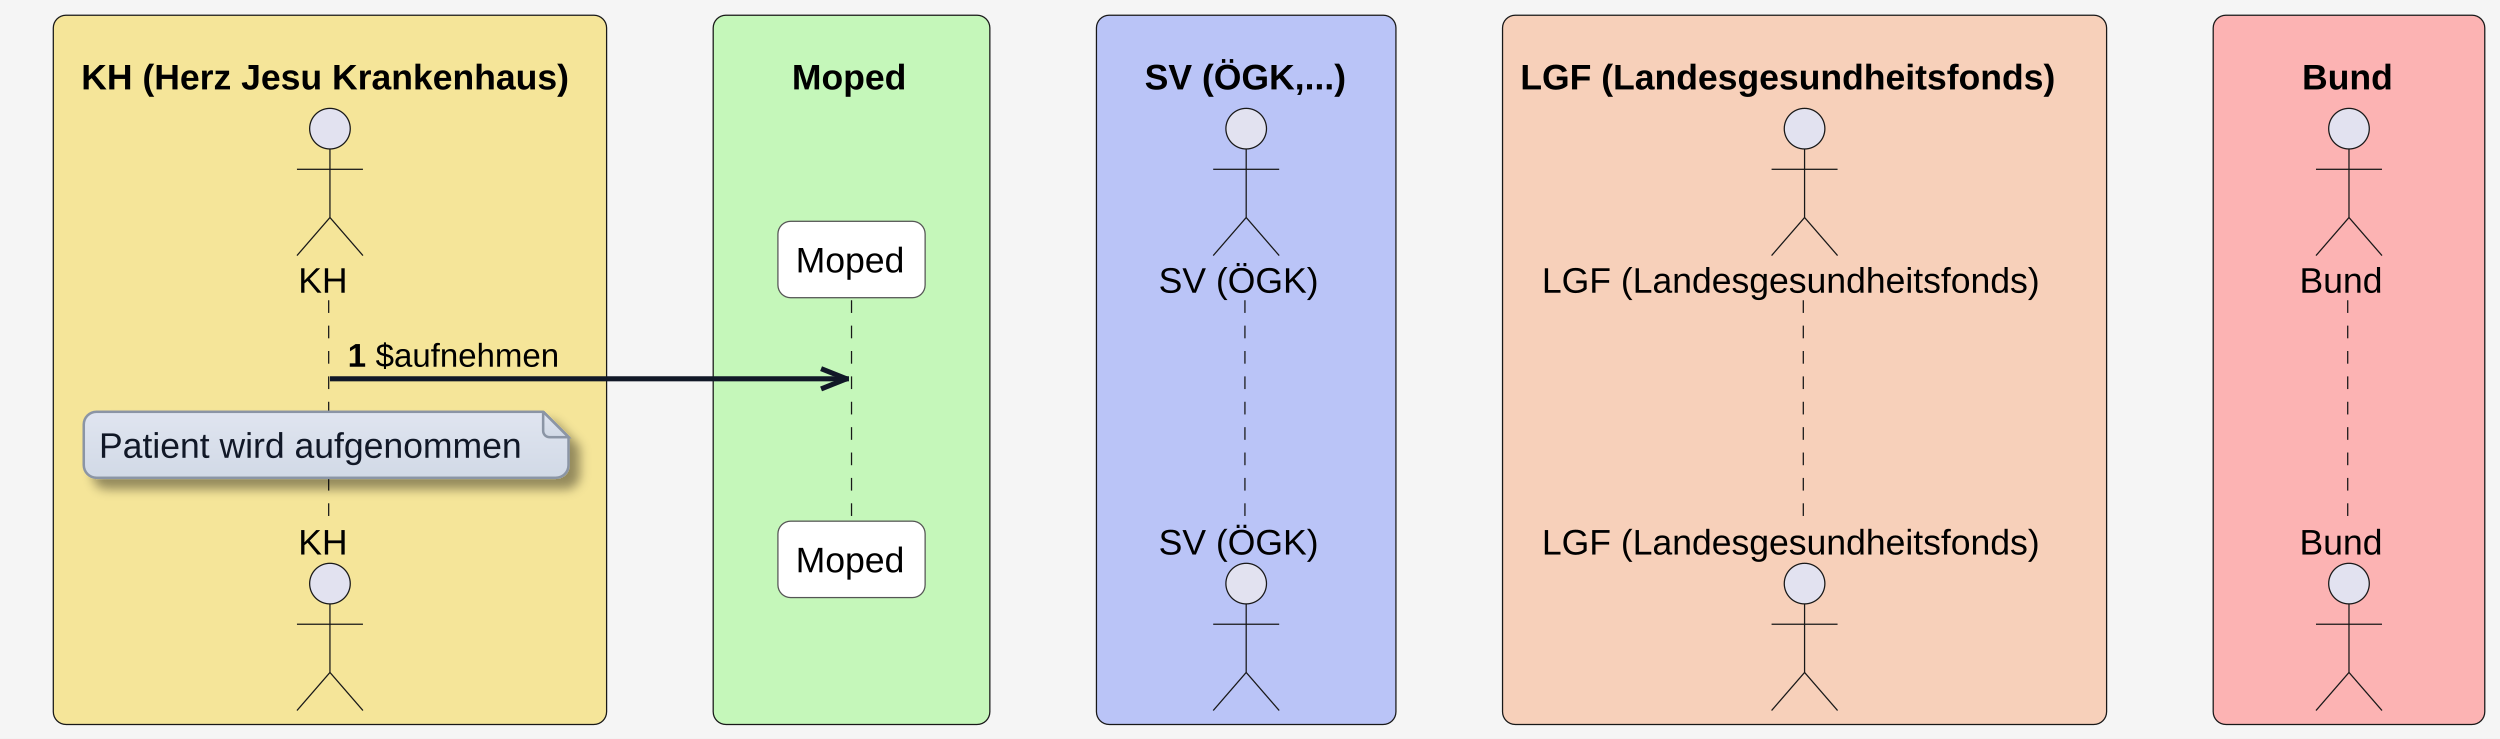
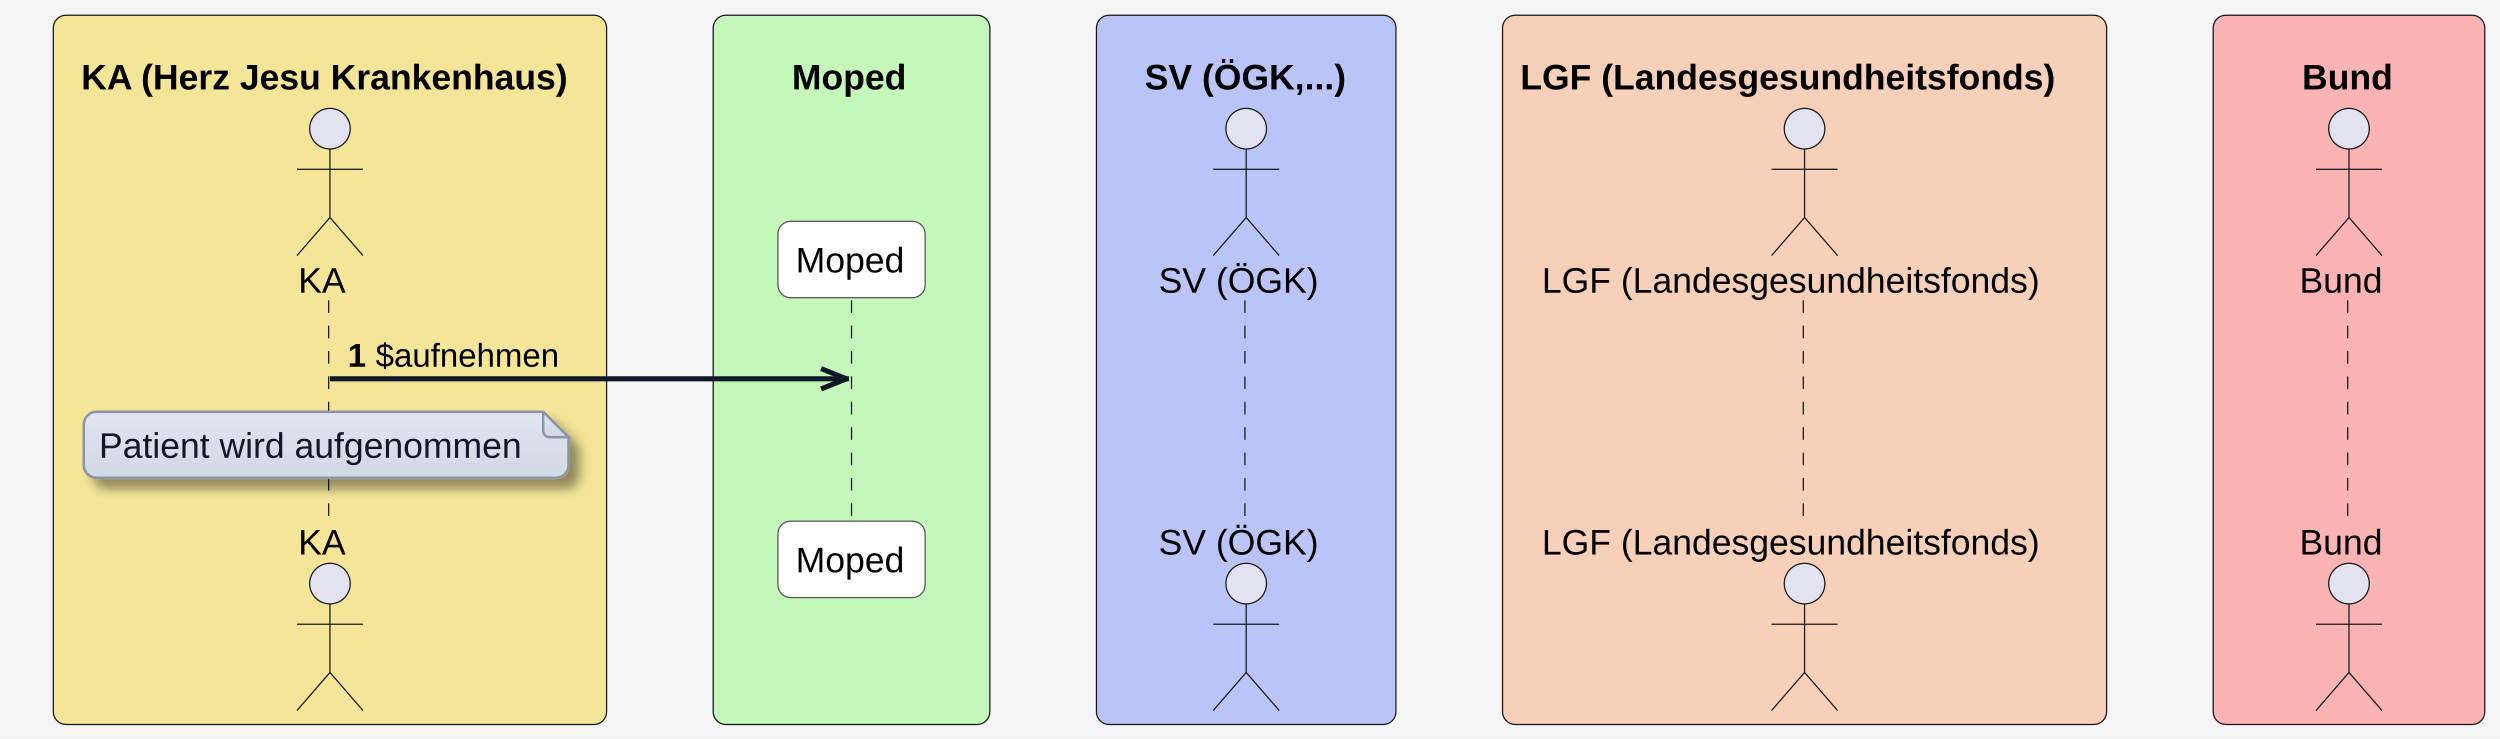
<svg xmlns="http://www.w3.org/2000/svg" contentStyleType="text/css" height="291px" preserveAspectRatio="none" style="width:985px;height:291px;background:#F5F5F5;" version="1.1" viewBox="0 0 985 291" width="985px" zoomAndPan="magnify">
  <defs>
    <linearGradient id="g18ly6oa92p3zu0" x1="50%" x2="50%" y1="0%" y2="100%">
      <stop offset="0%" stop-color="#E0E5F0" />
      <stop offset="100%" stop-color="#D1D9E6" />
    </linearGradient>
    <filter height="300%" id="f18ly6oa92p3zu" width="300%" x="-1" y="-1">
      <feGaussianBlur result="blurOut" stdDeviation="2.0" />
      <feColorMatrix in="blurOut" result="blurOut2" type="matrix" values="0 0 0 0 0 0 0 0 0 0 0 0 0 0 0 0 0 0 .4 0" />
      <feOffset dx="4.0" dy="4.0" in="blurOut2" result="blurOut3" />
      <feBlend in="SourceGraphic" in2="blurOut3" mode="normal" />
    </filter>
  </defs>
  <g>
    <rect fill="#F5F5F5" height="291" style="stroke:none;stroke-width:1.0;" width="985" x="0" y="0" />
    <rect fill="#F5E599" height="279.442" rx="5" ry="5" style="stroke:#181818;stroke-width:0.5;" width="218" x="21" y="6" />
    <text fill="#000000" font-family="Arial" font-size="14" font-weight="bold" lengthAdjust="spacing" textLength="4" x="24" y="19.132"> </text>
-     <text fill="#000000" font-family="Arial" font-size="14" font-weight="bold" lengthAdjust="spacing" textLength="196" x="32" y="35.23">KH (Herz Jesu Krankenhaus)</text>
+     <text fill="#000000" font-family="Arial" font-size="14" font-weight="bold" lengthAdjust="spacing" textLength="196" x="32" y="35.23">KA (Herz Jesu Krankenhaus)</text>
    <rect fill="#C5F7BA" height="279.442" rx="5" ry="5" style="stroke:#181818;stroke-width:0.5;" width="109" x="281" y="6" />
    <text fill="#000000" font-family="Arial" font-size="14" font-weight="bold" lengthAdjust="spacing" textLength="4" x="284" y="19.132"> </text>
    <text fill="#000000" font-family="Arial" font-size="14" font-weight="bold" lengthAdjust="spacing" textLength="47" x="312" y="35.23">Moped</text>
    <rect fill="#BAC4F7" height="279.442" rx="5" ry="5" style="stroke:#181818;stroke-width:0.5;" width="118" x="432" y="6" />
    <text fill="#000000" font-family="Arial" font-size="14" font-weight="bold" lengthAdjust="spacing" textLength="4" x="435" y="19.132"> </text>
    <text fill="#000000" font-family="Arial" font-size="14" font-weight="bold" lengthAdjust="spacing" textLength="80" x="451" y="35.23">SV (ÖGK,...)</text>
    <rect fill="#F7D0BA" height="279.442" rx="5" ry="5" style="stroke:#181818;stroke-width:0.5;" width="238" x="592" y="6" />
    <text fill="#000000" font-family="Arial" font-size="14" font-weight="bold" lengthAdjust="spacing" textLength="4" x="595" y="19.132"> </text>
    <text fill="#000000" font-family="Arial" font-size="14" font-weight="bold" lengthAdjust="spacing" textLength="220" x="599" y="35.23">LGF (Landesgesundheitsfonds)</text>
    <rect fill="#FCB3B3" height="279.442" rx="5" ry="5" style="stroke:#181818;stroke-width:0.5;" width="107" x="872" y="6" />
    <text fill="#000000" font-family="Arial" font-size="14" font-weight="bold" lengthAdjust="spacing" textLength="4" x="875" y="19.132"> </text>
    <text fill="#000000" font-family="Arial" font-size="14" font-weight="bold" lengthAdjust="spacing" textLength="37" x="907" y="35.23">Bund</text>
    <line style="stroke:#181818;stroke-width:0.5;stroke-dasharray:5.0,5.0;" x1="129.5" x2="129.5" y1="118.296" y2="206.343" />
    <line style="stroke:#181818;stroke-width:0.5;stroke-dasharray:5.0,5.0;" x1="335.5" x2="335.5" y1="118.296" y2="206.343" />
    <line style="stroke:#181818;stroke-width:0.5;stroke-dasharray:5.0,5.0;" x1="490.5" x2="490.5" y1="118.296" y2="206.343" />
    <line style="stroke:#181818;stroke-width:0.5;stroke-dasharray:5.0,5.0;" x1="710.5" x2="710.5" y1="118.296" y2="206.343" />
    <line style="stroke:#181818;stroke-width:0.5;stroke-dasharray:5.0,5.0;" x1="925" x2="925" y1="118.296" y2="206.343" />
-     <text fill="#000000" font-family="Arial" font-size="14" lengthAdjust="spacing" textLength="19" x="117.5" y="115.329">KH</text>
+     <text fill="#000000" font-family="Arial" font-size="14" lengthAdjust="spacing" textLength="19" x="117.5" y="115.329">KA</text>
    <ellipse cx="130" cy="50.697" fill="#E2E2F0" rx="8" ry="8" style="stroke:#181818;stroke-width:0.5;" />
    <path d="M130,58.697 L130,85.697 M117,66.697 L143,66.697 M130,85.697 L117,100.697 M130,85.697 L143,100.697 " fill="none" style="stroke:#181818;stroke-width:0.5;" />
-     <text fill="#000000" font-family="Arial" font-size="14" lengthAdjust="spacing" textLength="19" x="117.5" y="218.475">KH</text>
+     <text fill="#000000" font-family="Arial" font-size="14" lengthAdjust="spacing" textLength="19" x="117.5" y="218.475">KA</text>
    <ellipse cx="130" cy="229.942" fill="#E2E2F0" rx="8" ry="8" style="stroke:#181818;stroke-width:0.5;" />
    <path d="M130,237.942 L130,264.942 M117,245.942 L143,245.942 M130,264.942 L117,279.942 M130,264.942 L143,279.942 " fill="none" style="stroke:#181818;stroke-width:0.5;" />
    <rect fill="#FFFFFF" height="30.099" rx="5" ry="5" style="stroke:#555555;stroke-width:0.5;" width="58" x="306.5" y="87.197" />
    <text fill="#000000" font-family="Arial" font-size="14" lengthAdjust="spacing" textLength="44" x="313.5" y="107.329">Moped</text>
    <rect fill="#FFFFFF" height="30.099" rx="5" ry="5" style="stroke:#555555;stroke-width:0.5;" width="58" x="306.5" y="205.343" />
    <text fill="#000000" font-family="Arial" font-size="14" lengthAdjust="spacing" textLength="44" x="313.5" y="225.475">Moped</text>
    <text fill="#000000" font-family="Arial" font-size="14" lengthAdjust="spacing" textLength="63" x="456.5" y="115.329">SV (ÖGK)</text>
    <ellipse cx="491" cy="50.697" fill="#E2E2F0" rx="8" ry="8" style="stroke:#181818;stroke-width:0.5;" />
    <path d="M491,58.697 L491,85.697 M478,66.697 L504,66.697 M491,85.697 L478,100.697 M491,85.697 L504,100.697 " fill="none" style="stroke:#181818;stroke-width:0.5;" />
    <text fill="#000000" font-family="Arial" font-size="14" lengthAdjust="spacing" textLength="63" x="456.5" y="218.475">SV (ÖGK)</text>
    <ellipse cx="491" cy="229.942" fill="#E2E2F0" rx="8" ry="8" style="stroke:#181818;stroke-width:0.5;" />
    <path d="M491,237.942 L491,264.942 M478,245.942 L504,245.942 M491,264.942 L478,279.942 M491,264.942 L504,279.942 " fill="none" style="stroke:#181818;stroke-width:0.5;" />
    <text fill="#000000" font-family="Arial" font-size="14" lengthAdjust="spacing" textLength="201" x="607.5" y="115.329">LGF (Landesgesundheitsfonds)</text>
    <ellipse cx="711" cy="50.697" fill="#E2E2F0" rx="8" ry="8" style="stroke:#181818;stroke-width:0.5;" />
    <path d="M711,58.697 L711,85.697 M698,66.697 L724,66.697 M711,85.697 L698,100.697 M711,85.697 L724,100.697 " fill="none" style="stroke:#181818;stroke-width:0.5;" />
    <text fill="#000000" font-family="Arial" font-size="14" lengthAdjust="spacing" textLength="201" x="607.5" y="218.475">LGF (Landesgesundheitsfonds)</text>
    <ellipse cx="711" cy="229.942" fill="#E2E2F0" rx="8" ry="8" style="stroke:#181818;stroke-width:0.5;" />
    <path d="M711,237.942 L711,264.942 M698,245.942 L724,245.942 M711,264.942 L698,279.942 M711,264.942 L724,279.942 " fill="none" style="stroke:#181818;stroke-width:0.5;" />
    <text fill="#000000" font-family="Arial" font-size="14" lengthAdjust="spacing" textLength="33" x="906" y="115.329">Bund</text>
    <ellipse cx="925.5" cy="50.697" fill="#E2E2F0" rx="8" ry="8" style="stroke:#181818;stroke-width:0.5;" />
    <path d="M925.5,58.697 L925.5,85.697 M912.5,66.697 L938.5,66.697 M925.5,85.697 L912.5,100.697 M925.5,85.697 L938.5,100.697 " fill="none" style="stroke:#181818;stroke-width:0.5;" />
    <text fill="#000000" font-family="Arial" font-size="14" lengthAdjust="spacing" textLength="33" x="906" y="218.475">Bund</text>
    <ellipse cx="925.5" cy="229.942" fill="#E2E2F0" rx="8" ry="8" style="stroke:#181818;stroke-width:0.5;" />
    <path d="M925.5,237.942 L925.5,264.942 M912.5,245.942 L938.5,245.942 M925.5,264.942 L912.5,279.942 M925.5,264.942 L938.5,279.942 " fill="none" style="stroke:#181818;stroke-width:0.5;" />
    <line style="stroke:#111827;stroke-width:2.0;" x1="333.5" x2="323.5" y1="149.245" y2="145.245" />
    <line style="stroke:#111827;stroke-width:2.0;" x1="333.5" x2="323.5" y1="149.245" y2="153.245" />
    <line style="stroke:#111827;stroke-width:2.0;" x1="130" x2="334.5" y1="149.245" y2="149.245" />
    <text fill="#000000" font-family="Arial" font-size="13" font-weight="bold" lengthAdjust="spacing" textLength="7" x="137" y="144.49">1</text>
    <text fill="#000000" font-family="Arial" font-size="13" lengthAdjust="spacing" textLength="71" x="148" y="144.49">$aufnehmen</text>
    <path d="M33,167.245 L33,183.245 A5,5 0 0 0 38,188.245 L219,188.245 A5,5 0 0 0 224,183.245 L224,172.245 L214,162.245 L38,162.245 A5,5 0 0 0 33,167.245 " fill="url(#g18ly6oa92p3zu0)" filter="url(#f18ly6oa92p3zu)" style="stroke:#8B95A5;stroke-width:1.0;" />
    <path d="M214,162.245 L214,169.745 A2.5,2.5 0 0 0 216.5,172.245 L224,172.245 L214,162.245 " fill="url(#g18ly6oa92p3zu0)" style="stroke:#8B95A5;stroke-width:1.0;" />
    <text fill="#111827" font-family="Arial" font-size="14" lengthAdjust="spacing" textLength="170" x="39" y="180.376">Patient wird aufgenommen</text>
  </g>
</svg>
